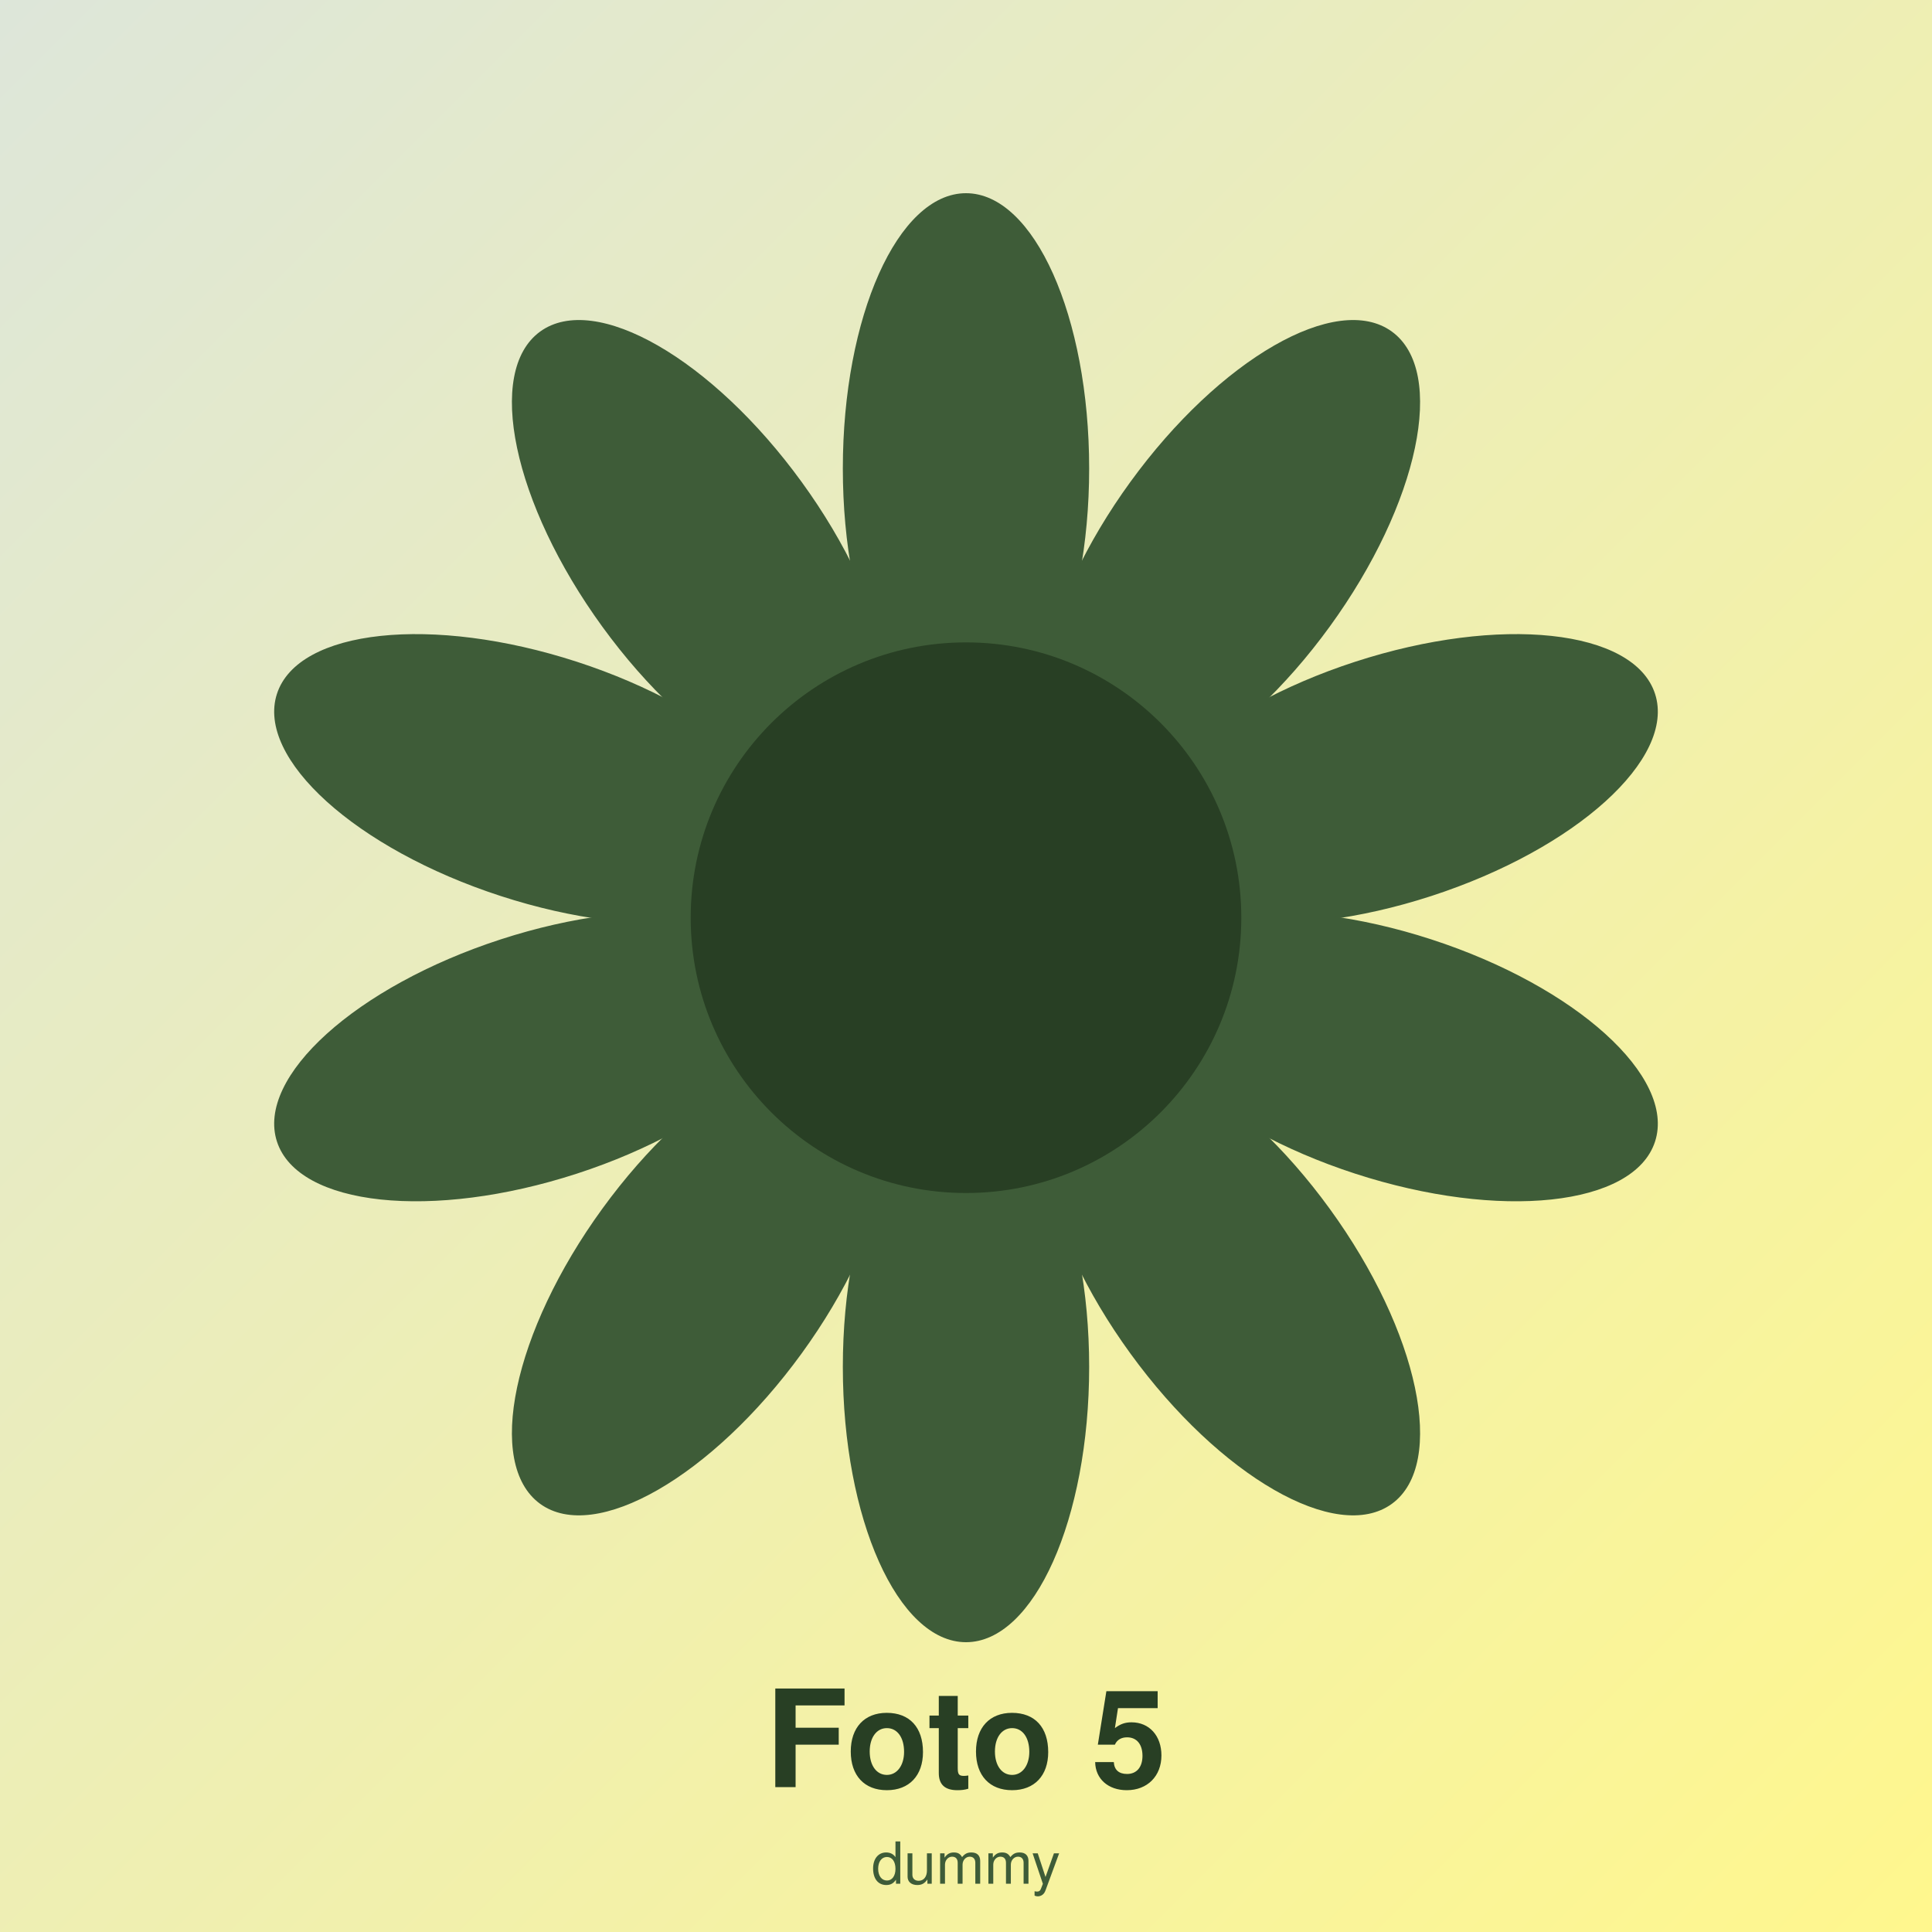
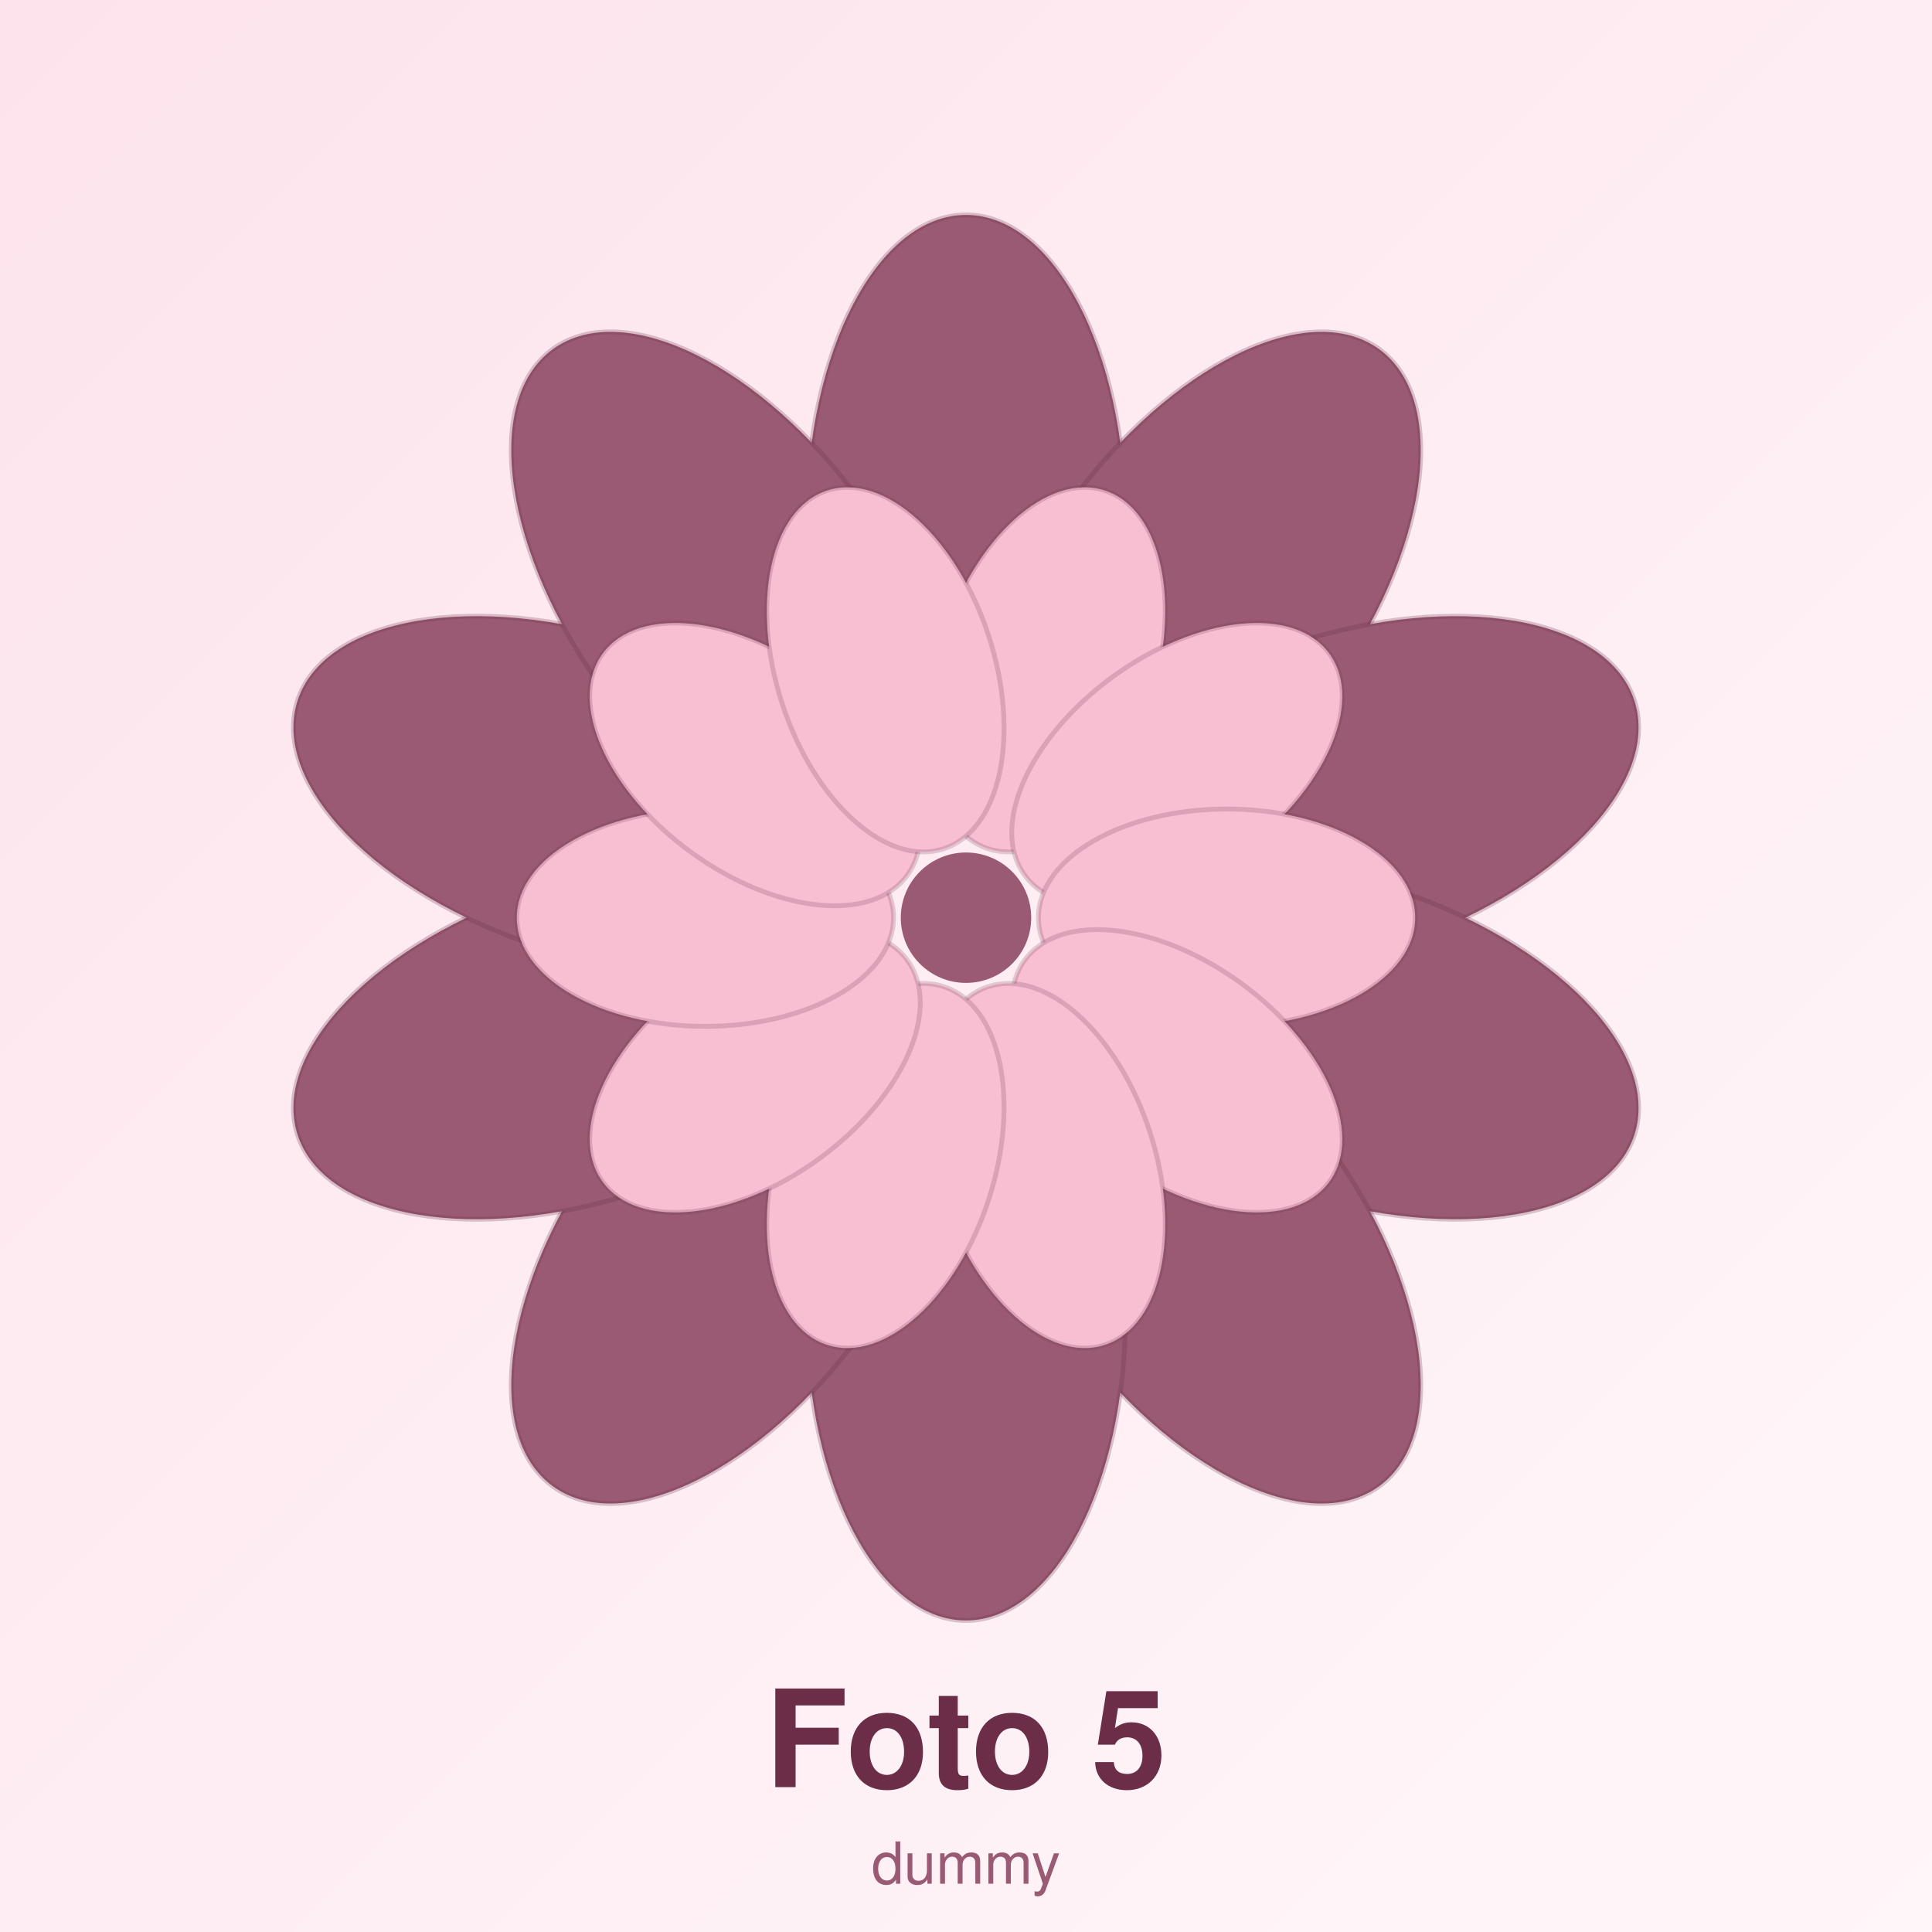
<svg xmlns="http://www.w3.org/2000/svg" width="800" height="800" viewBox="0 0 800 800">
  <defs>
    <linearGradient id="g" x1="0" y1="0" x2="1" y2="1">
-       <stop offset="0" stop-color="#dde6da" />
-       <stop offset="1" stop-color="#fff78d" />
+       <stop offset="0" stop-color="#fde3ec" />
+       <stop offset="1" stop-color="#fff7fa" />
    </linearGradient>
  </defs>
  <rect width="800" height="800" fill="url(#g)" />
-   <ellipse cx="400" cy="194.0" rx="51" ry="114.0" fill="#3e5c38" transform="rotate(0.0 400 380)" />
-   <ellipse cx="400" cy="194.0" rx="51" ry="114.0" fill="#3e5c38" transform="rotate(36.0 400 380)" />
-   <ellipse cx="400" cy="194.0" rx="51" ry="114.0" fill="#3e5c38" transform="rotate(72.0 400 380)" />
-   <ellipse cx="400" cy="194.0" rx="51" ry="114.0" fill="#3e5c38" transform="rotate(108.0 400 380)" />
-   <ellipse cx="400" cy="194.0" rx="51" ry="114.0" fill="#3e5c38" transform="rotate(144.0 400 380)" />
-   <ellipse cx="400" cy="194.0" rx="51" ry="114.0" fill="#3e5c38" transform="rotate(180.0 400 380)" />
-   <ellipse cx="400" cy="194.0" rx="51" ry="114.0" fill="#3e5c38" transform="rotate(216.0 400 380)" />
-   <ellipse cx="400" cy="194.0" rx="51" ry="114.0" fill="#3e5c38" transform="rotate(252.0 400 380)" />
-   <ellipse cx="400" cy="194.0" rx="51" ry="114.0" fill="#3e5c38" transform="rotate(288.0 400 380)" />
-   <ellipse cx="400" cy="194.0" rx="51" ry="114.0" fill="#3e5c38" transform="rotate(324.0 400 380)" />
-   <circle cx="400" cy="380" r="114.0" fill="#283f24" />
-   <text x="400" y="740" font-family="Helvetica,Arial,sans-serif" font-size="56" font-weight="700" fill="#283f24" text-anchor="middle">Foto 5</text>
-   <text x="400" y="780" font-family="Helvetica,Arial,sans-serif" font-size="24" font-weight="500" fill="#3e5c38" text-anchor="middle">dummy</text>
+   <ellipse cx="400" cy="215.0" rx="66.0" ry="126.0" fill="#9a5a73" stroke="#6b2d47" stroke-opacity=".25" stroke-width="2" transform="rotate(0.0 400 380)" />
+   <ellipse cx="400" cy="215.0" rx="66.0" ry="126.0" fill="#9a5a73" stroke="#6b2d47" stroke-opacity=".25" stroke-width="2" transform="rotate(36.0 400 380)" />
+   <ellipse cx="400" cy="215.0" rx="66.0" ry="126.0" fill="#9a5a73" stroke="#6b2d47" stroke-opacity=".25" stroke-width="2" transform="rotate(72.0 400 380)" />
+   <ellipse cx="400" cy="215.0" rx="66.0" ry="126.0" fill="#9a5a73" stroke="#6b2d47" stroke-opacity=".25" stroke-width="2" transform="rotate(108.0 400 380)" />
+   <ellipse cx="400" cy="215.0" rx="66.0" ry="126.0" fill="#9a5a73" stroke="#6b2d47" stroke-opacity=".25" stroke-width="2" transform="rotate(144.0 400 380)" />
+   <ellipse cx="400" cy="215.0" rx="66.0" ry="126.0" fill="#9a5a73" stroke="#6b2d47" stroke-opacity=".25" stroke-width="2" transform="rotate(180.0 400 380)" />
+   <ellipse cx="400" cy="215.0" rx="66.0" ry="126.0" fill="#9a5a73" stroke="#6b2d47" stroke-opacity=".25" stroke-width="2" transform="rotate(216.0 400 380)" />
+   <ellipse cx="400" cy="215.0" rx="66.0" ry="126.0" fill="#9a5a73" stroke="#6b2d47" stroke-opacity=".25" stroke-width="2" transform="rotate(252.0 400 380)" />
+   <ellipse cx="400" cy="215.0" rx="66.0" ry="126.0" fill="#9a5a73" stroke="#6b2d47" stroke-opacity=".25" stroke-width="2" transform="rotate(288.0 400 380)" />
+   <ellipse cx="400" cy="215.0" rx="66.0" ry="126.0" fill="#9a5a73" stroke="#6b2d47" stroke-opacity=".25" stroke-width="2" transform="rotate(324.0 400 380)" />
+   <ellipse cx="400" cy="272.0" rx="45.0" ry="78.0" fill="#f8bfd3" stroke="#6b2d47" stroke-opacity=".2" stroke-width="2" transform="rotate(18.0 400 380)" />
+   <ellipse cx="400" cy="272.0" rx="45.0" ry="78.0" fill="#f8bfd3" stroke="#6b2d47" stroke-opacity=".2" stroke-width="2" transform="rotate(54.0 400 380)" />
+   <ellipse cx="400" cy="272.0" rx="45.0" ry="78.0" fill="#f8bfd3" stroke="#6b2d47" stroke-opacity=".2" stroke-width="2" transform="rotate(90.0 400 380)" />
+   <ellipse cx="400" cy="272.0" rx="45.0" ry="78.0" fill="#f8bfd3" stroke="#6b2d47" stroke-opacity=".2" stroke-width="2" transform="rotate(126.0 400 380)" />
+   <ellipse cx="400" cy="272.0" rx="45.0" ry="78.0" fill="#f8bfd3" stroke="#6b2d47" stroke-opacity=".2" stroke-width="2" transform="rotate(162.0 400 380)" />
+   <ellipse cx="400" cy="272.0" rx="45.0" ry="78.0" fill="#f8bfd3" stroke="#6b2d47" stroke-opacity=".2" stroke-width="2" transform="rotate(198.0 400 380)" />
+   <ellipse cx="400" cy="272.0" rx="45.0" ry="78.0" fill="#f8bfd3" stroke="#6b2d47" stroke-opacity=".2" stroke-width="2" transform="rotate(234.0 400 380)" />
+   <ellipse cx="400" cy="272.0" rx="45.0" ry="78.0" fill="#f8bfd3" stroke="#6b2d47" stroke-opacity=".2" stroke-width="2" transform="rotate(270.0 400 380)" />
+   <ellipse cx="400" cy="272.0" rx="45.0" ry="78.0" fill="#f8bfd3" stroke="#6b2d47" stroke-opacity=".2" stroke-width="2" transform="rotate(306.0 400 380)" />
+   <ellipse cx="400" cy="272.0" rx="45.0" ry="78.0" fill="#f8bfd3" stroke="#6b2d47" stroke-opacity=".2" stroke-width="2" transform="rotate(342.0 400 380)" />
+   <circle cx="400" cy="380" r="27.0" fill="#9a5a73" />
+   <text x="400" y="740" font-family="Helvetica,Arial,sans-serif" font-size="56" font-weight="700" fill="#6b2d47" text-anchor="middle">Foto 5</text>
+   <text x="400" y="780" font-family="Helvetica,Arial,sans-serif" font-size="24" font-weight="500" fill="#9a5a73" text-anchor="middle">dummy</text>
</svg>
